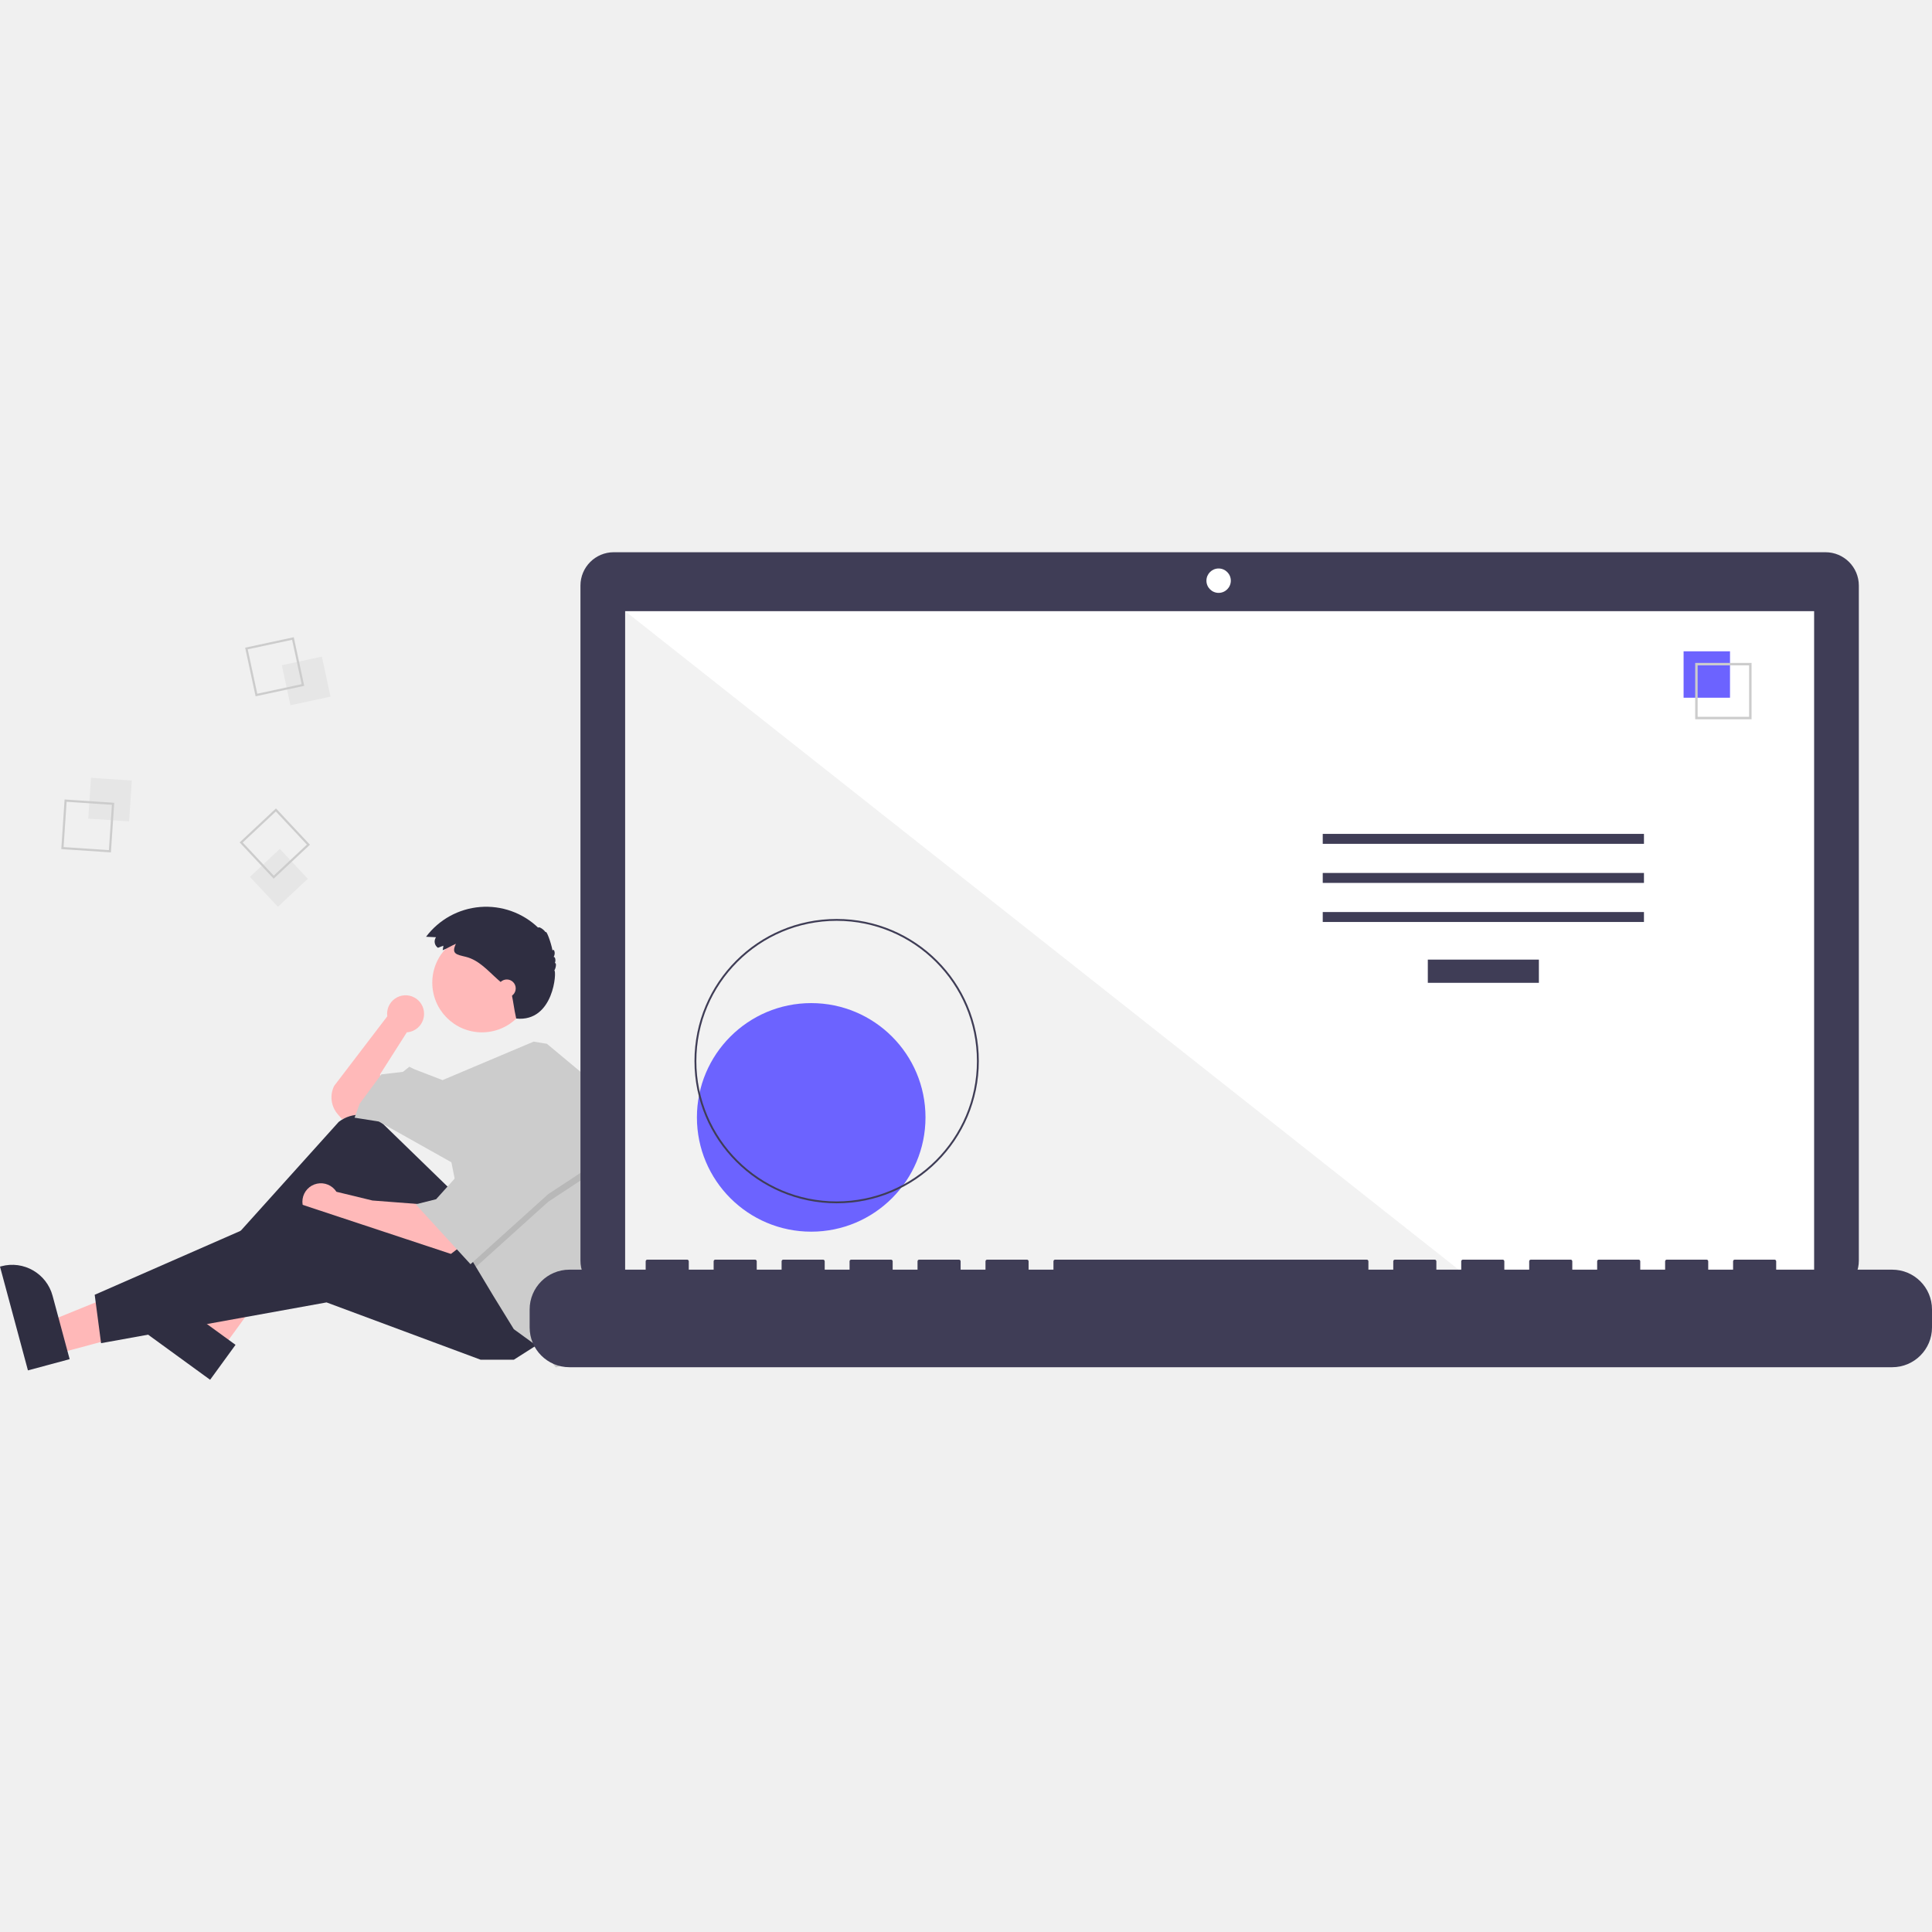
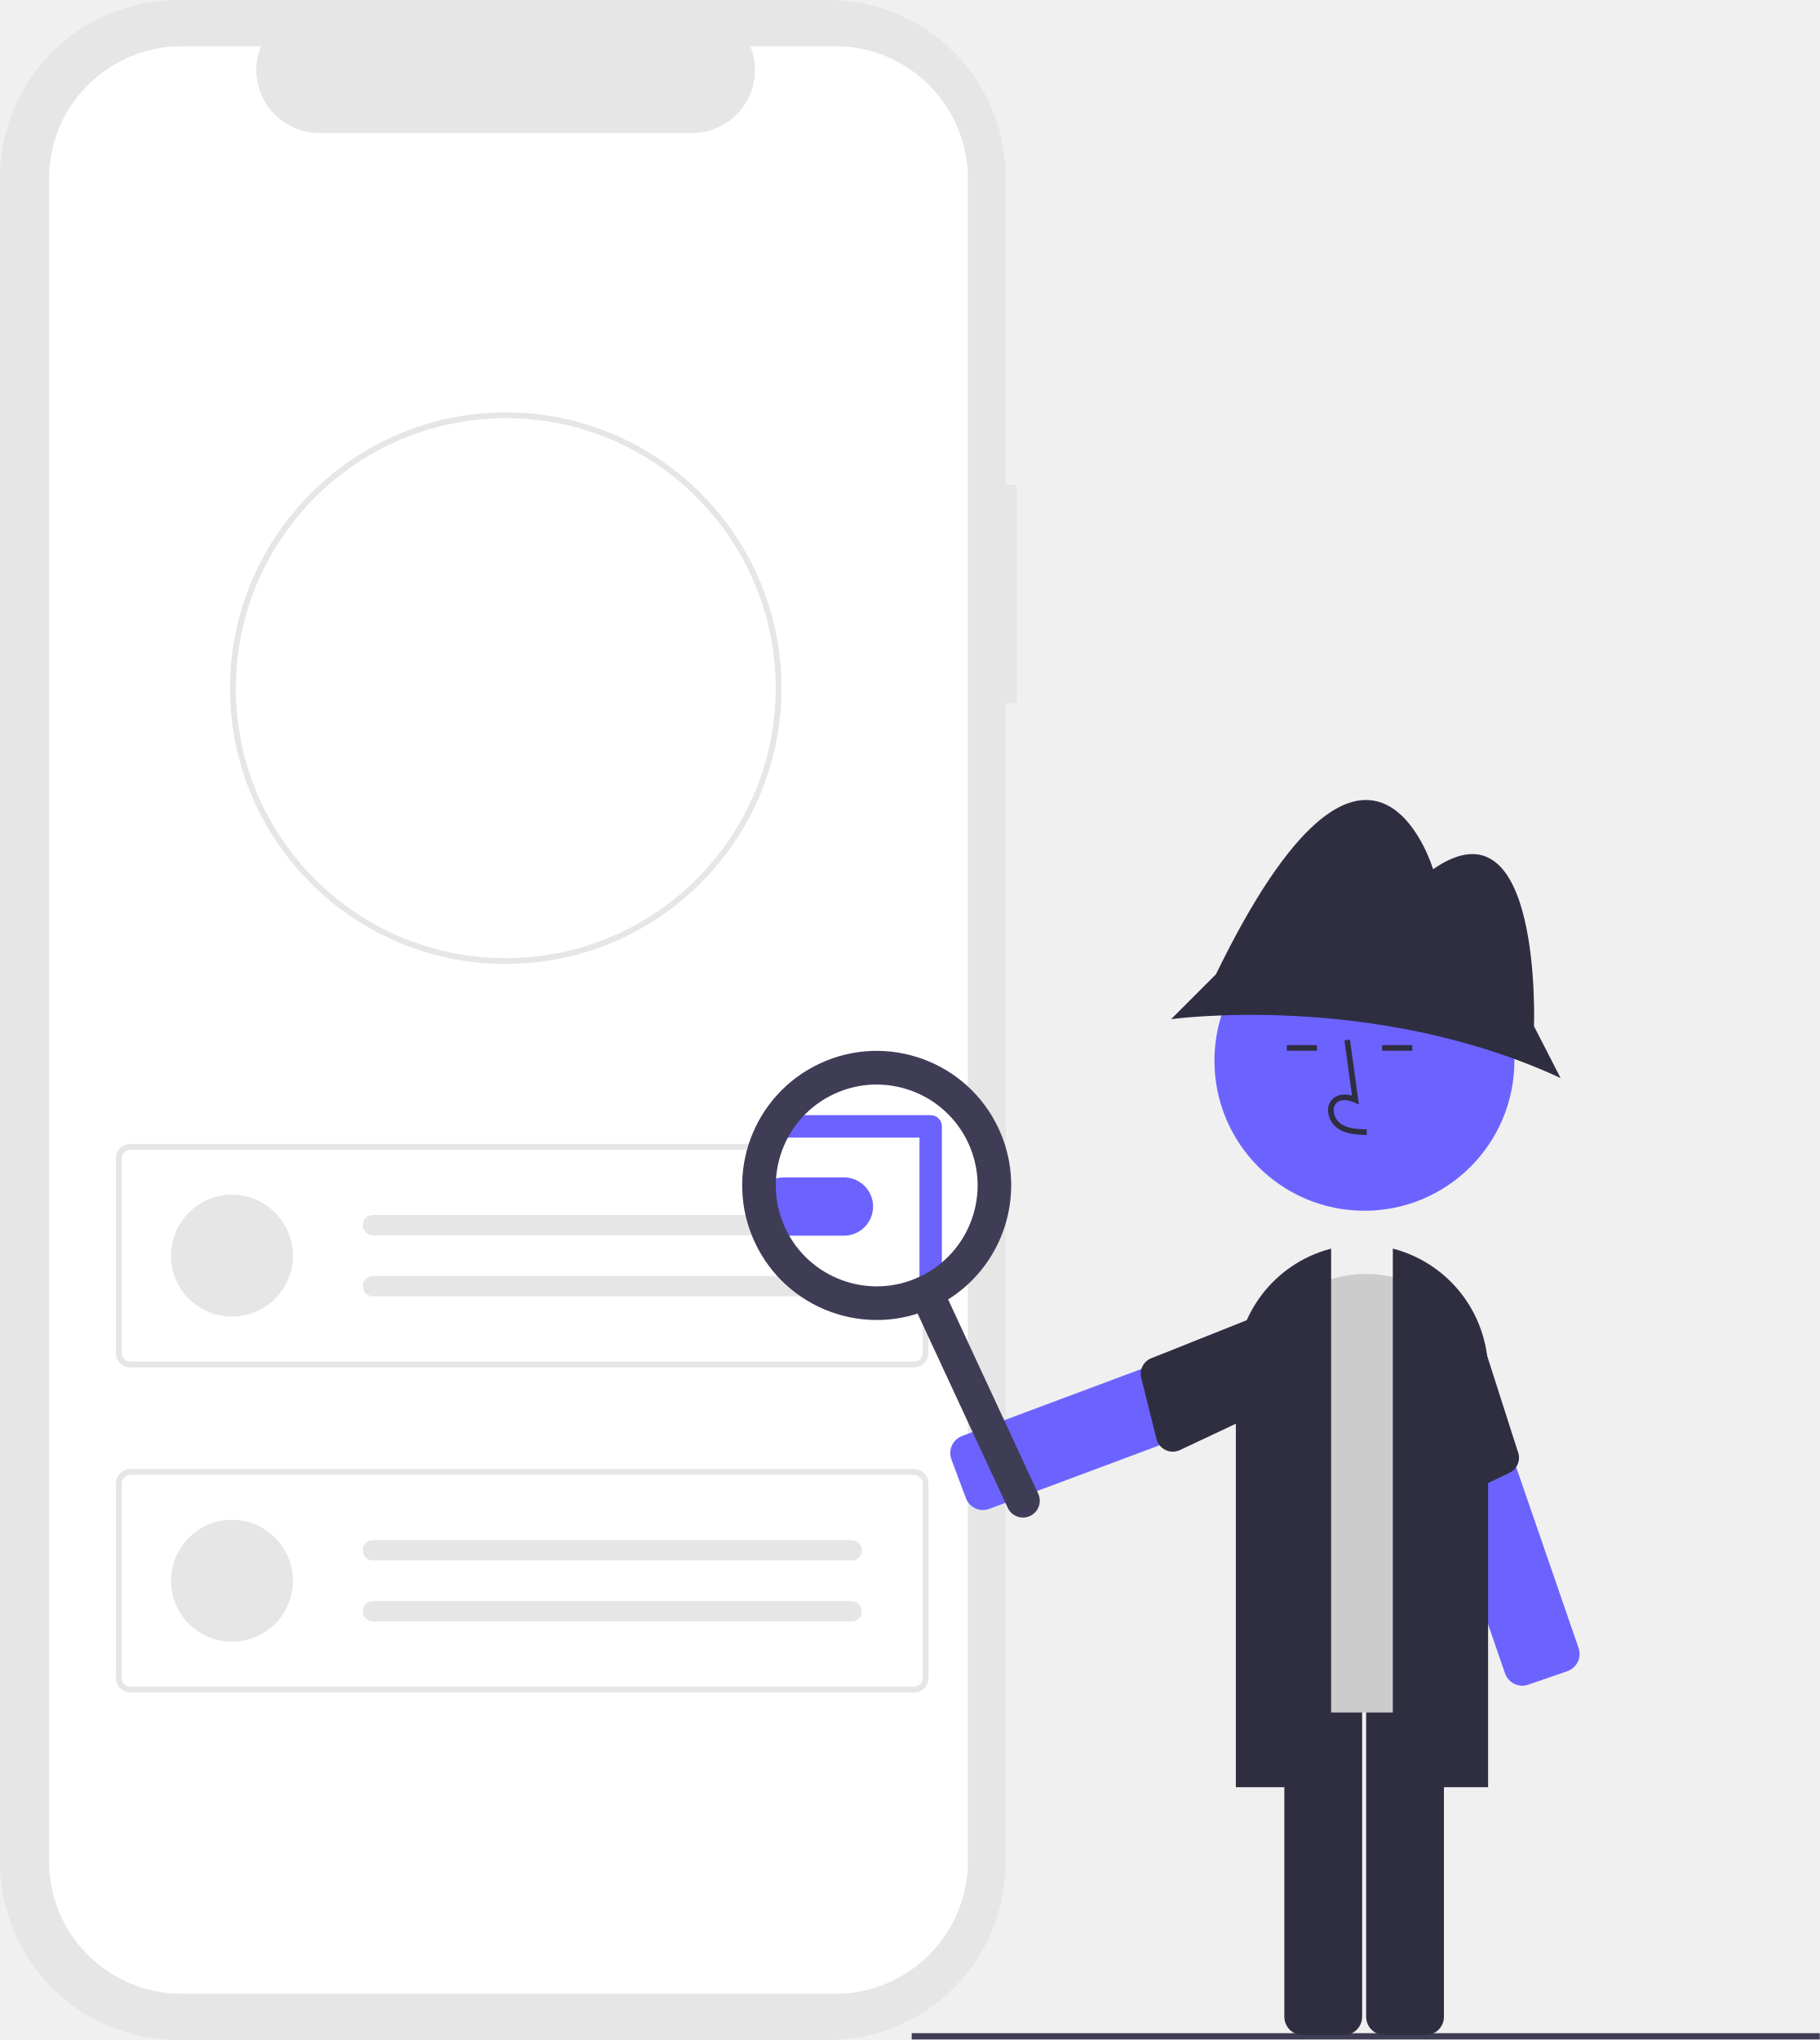
- <svg xmlns="http://www.w3.org/2000/svg" id="ba230943-1bdb-4bd0-9561-c7824586c7f7" data-name="Layer 1" width="450" height="450" viewBox="0 0 1019.484 436.681">
-   <path d="M314.028,475.274a9.751,9.751,0,1,0-19.407,1.282l-28.014,36.686a13.583,13.583,0,0,0,1.836,14.914l2.198,2.564,10.083-2.017,11.428-10.083L290.806,507.192l14.117-22.183-.018-.016A9.743,9.743,0,0,0,314.028,475.274Z" transform="translate(-90.2579 -231.6594)" fill="#ffb9b9" />
-   <polygon points="30.041 422.968 25.468 405.984 88.8 380.265 95.549 405.331 30.041 422.968" fill="#ffb8b8" />
-   <path d="M105.002,663.391,90.258,608.629l.693-.187a22.075,22.075,0,0,1,27.054,15.575l0.0.001L127.01,657.466Z" transform="translate(-90.2579 -231.6594)" fill="#2f2e41" />
-   <polygon points="117.278 420.254 103.054 409.91 136.185 350.121 157.179 365.388 117.278 420.254" fill="#ffb8b8" />
-   <path d="M201.137,668.341,155.271,634.985l.422-.58a22.075,22.075,0,0,1,30.835-4.87l.001.001L214.542,649.908Z" transform="translate(-90.2579 -231.6594)" fill="#2f2e41" />
-   <path d="M328.45,568.364l-35.795-34.773a18.076,18.076,0,0,0-23.668-1.322L201.401,607.352l6.05,9.411L271.984,573.069l43.694,57.139,41.678-20.838Z" transform="translate(-90.2579 -231.6594)" fill="#2f2e41" />
-   <path d="M312.989,575.758l-26.217-2.017-18.986-4.603a9.753,9.753,0,1,0-1.85,12.656l-.003.014,11.428,4.706,49.072,16.806,6.05-4.706Z" transform="translate(-90.2579 -231.6594)" fill="#ffb9b9" />
-   <polygon points="285.92 416.699 271.131 426.11 253.653 426.11 172.315 395.86 53.332 417.371 49.971 391.826 158.871 344.099 254.326 375.693 285.92 416.699" fill="#2f2e41" />
-   <circle cx="254.326" cy="227.132" r="26.217" fill="#ffb9b9" />
-   <path d="M412.417,563.463a150.631,150.631,0,0,1-7.388,46.592l-1.963,6.037-9.411,43.022-10.083,2.689-7.394-9.411-14.789-10.755L350.634,624.158,341.411,608.791l-2.877-4.8-10.083-50.416-38.317-21.511-12.772-2.017,2.689-7.394,11.428-15.461L302.906,505.847l3.361-2.689,2.689,1.344,14.823,5.71,48.057-20.304,7.031,1.15L403.067,511.225A150.499,150.499,0,0,1,412.417,563.463Z" transform="translate(-90.2579 -231.6594)" fill="#ccc" />
-   <polygon points="314.825 325.949 289.281 342.754 251.153 377.131 248.276 372.332 240.209 331.999 242.226 331.999 263.065 293.683 314.825 325.949" opacity="0.1" style="isolation:isolate" />
-   <polygon points="263.065 289.649 242.226 327.965 230.126 341.41 219.371 344.099 248.276 375.693 289.281 338.721 314.825 321.915 263.065 289.649" fill="#ccc" />
-   <path d="M324.193,439.299l-2.841,1.093a3.965,3.965,0,0,1-1.06-5.507q.023-.034.047-.067l-5.249-.246a39.637,39.637,0,0,1,59.173-4.77c.239-.823,2.844.778,3.908,2.402.357-1.339,2.8,5.135,3.664,9.712.4-1.524,1.938.936.591,3.297.854-.125,1.239,2.059.578,3.276.934-.439.777,2.169-.236,3.911,1.333-.118-.114,27.331-20.114,25.331-1.392-6.397-1-6-2.64-14.226-.763-.81-1.599-1.548-2.433-2.284l-4.513-3.983c-5.247-4.632-10.021-10.348-17.011-12.08-4.804-1.19-7.841-1.458-5.223-6.872-2.365.987-4.574,2.455-6.961,3.372C323.905,440.902,324.239,440.055,324.193,439.299Z" transform="translate(-90.2579 -231.6594)" fill="#2f2e41" />
-   <circle cx="267.434" cy="230.157" r="4.706" fill="#ffb9b9" />
-   <rect x="137.514" y="351.376" width="21.61" height="21.61" transform="translate(-313.1754 254.4458) rotate(-86.18992)" fill="#e6e6e6" style="isolation:isolate" />
-   <path d="M124.344,362.131l26.183,1.744-1.744,26.183-26.183-1.744Zm24.969,2.806-23.906-1.592-1.592,23.906,23.906,1.592Z" transform="translate(-90.2579 -231.6594)" fill="#ccc" />
-   <rect x="241.009" y="288.772" width="21.61" height="21.61" transform="translate(-147.5724 -172.0746) rotate(-12.12675)" fill="#e6e6e6" style="isolation:isolate" />
-   <path d="M245.278,276.51l5.513,25.655-25.655,5.513-5.513-25.655Zm4.157,24.779-5.033-23.424-23.424,5.033,5.033,23.424Z" transform="translate(-90.2579 -231.6594)" fill="#ccc" />
-   <rect x="226.603" y="392.674" width="21.61" height="21.61" transform="translate(-301.9456 39.64172) rotate(-43.12712)" fill="#e6e6e6" style="isolation:isolate" />
-   <path d="M253.815,385.997,234.663,403.935l-17.939-19.152,19.152-17.939Zm-19.099,16.326,17.486-16.379-16.379-17.486-17.486,16.379Z" transform="translate(-90.2579 -231.6594)" fill="#ccc" />
-   <path d="M1053.535,231.659H414.152a17.598,17.598,0,0,0-17.599,17.598v356.252a17.599,17.599,0,0,0,17.599,17.599H1053.535a17.599,17.599,0,0,0,17.599-17.599V249.258a17.599,17.599,0,0,0-17.599-17.598Z" transform="translate(-90.2579 -231.6594)" fill="#3f3d56" />
-   <rect x="329.89" y="31.101" width="627.391" height="353.913" fill="#fff" />
-   <circle cx="643.049" cy="15.014" r="6.435" fill="#fff" />
-   <polygon points="777.858 385.015 329.89 385.015 329.89 31.102 777.858 385.015" fill="#f2f2f2" style="isolation:isolate" />
-   <circle cx="428.058" cy="298.224" r="60.307" fill="#6c63ff" />
-   <path d="M531.741,575.21a75.016,75.016,0,1,1,75.016-75.016A75.016,75.016,0,0,1,531.741,575.21Zm0-149.051A74.035,74.035,0,1,0,605.776,500.194a74.035,74.035,0,0,0-74.035-74.035Z" transform="translate(-90.2579 -231.6594)" fill="#3f3d56" />
-   <rect x="753.437" y="214.97" width="58.605" height="12.246" fill="#3f3d56" />
-   <rect x="697.991" y="148.627" width="169.497" height="5.248" fill="#3f3d56" />
-   <rect x="697.991" y="169.246" width="169.497" height="5.248" fill="#3f3d56" />
-   <rect x="697.991" y="189.866" width="169.497" height="5.248" fill="#3f3d56" />
-   <rect x="888.401" y="52.282" width="24.492" height="24.492" fill="#6c63ff" />
-   <path d="M1014.522,319.804h-29.74v-29.74h29.74Zm-28.447-1.293h27.154V291.357H986.075Z" transform="translate(-90.2579 -231.6594)" fill="#ccc" />
-   <path d="M1088.749,610.239h-61.229v-4.412a.875.875,0,0,0-.875-.875h-20.993a.875.875,0,0,0-.875.875v4.412H991.657v-4.412a.875.875,0,0,0-.875-.875H969.789a.875.875,0,0,0-.875.875h0v4.412H955.794v-4.412a.875.875,0,0,0-.875-.875h-20.993a.875.875,0,0,0-.875.875h0v4.412H919.931v-4.412a.875.875,0,0,0-.875-.875H898.064a.875.875,0,0,0-.875.875v4.412H884.068v-4.412a.875.875,0,0,0-.875-.875H862.201a.875.875,0,0,0-.875.875h0v4.412H848.205v-4.412a.875.875,0,0,0-.875-.875H826.338a.875.875,0,0,0-.875.875h0v4.412H812.343v-4.412a.875.875,0,0,0-.875-.875H647.023a.875.875,0,0,0-.875.875h0v4.412H633.028v-4.412a.875.875,0,0,0-.875-.875H611.161a.875.875,0,0,0-.875.875h0v4.412h-13.121v-4.412a.875.875,0,0,0-.875-.875h-20.993a.875.875,0,0,0-.875.875h0v4.412H561.302v-4.412a.875.875,0,0,0-.875-.875H539.435a.875.875,0,0,0-.875.875h0v4.412H525.44v-4.412a.875.875,0,0,0-.875-.875H503.572a.875.875,0,0,0-.875.875h0v4.412h-13.121v-4.412a.875.875,0,0,0-.875-.875H467.709a.875.875,0,0,0-.875.875v4.412H453.714v-4.412a.875.875,0,0,0-.875-.875H431.846a.875.875,0,0,0-.875.875h0v4.412H390.735A20.993,20.993,0,0,0,369.742,631.232v9.492A20.993,20.993,0,0,0,390.735,661.717h698.014a20.993,20.993,0,0,0,20.993-20.993V631.232A20.993,20.993,0,0,0,1088.749,610.239Z" transform="translate(-90.2579 -231.6594)" fill="#3f3d56" />
+ <svg xmlns="http://www.w3.org/2000/svg" id="f52ea72b-4bf4-4ca0-b256-883445bd7321" data-name="Layer 1" width="649.378" height="727.778" viewBox="0 0 649.378 727.778">
+   <path d="M648.2,259.058h-3.999V149.513A63.402,63.402,0,0,0,580.8,86.111H348.713a63.402,63.402,0,0,0-63.402,63.402V750.487A63.402,63.402,0,0,0,348.713,813.889H580.799a63.402,63.402,0,0,0,63.402-63.402V337.034h3.999Z" transform="translate(-285.3111 -86.11101)" fill="#e6e6e6" />
+   <path d="M583.358,102.606h-30.295a22.495,22.495,0,0,1-20.827,30.991H399.276a22.495,22.495,0,0,1-20.827-30.991H350.153a47.348,47.348,0,0,0-47.348,47.348V750.046a47.348,47.348,0,0,0,47.348,47.348H583.358a47.348,47.348,0,0,0,47.348-47.348h0V149.954A47.348,47.348,0,0,0,583.358,102.606Z" transform="translate(-285.3111 -86.11101)" fill="#fff" />
+   <path id="f3818c68-126c-4685-b4e0-2450731ccc2a" data-name="a2804879-ded6-4045-b20f-1f1dde9b938b" d="M611.462,573.93h-279.619a5.184,5.184,0,0,1-5.178-5.178v-69.361a5.184,5.184,0,0,1,5.178-5.178h279.619a5.184,5.184,0,0,1,5.178,5.178v69.362A5.184,5.184,0,0,1,611.462,573.93Zm-279.619-77.646a3.11,3.11,0,0,0-3.107,3.107v69.362a3.11,3.11,0,0,0,3.107,3.107h279.619a3.11,3.11,0,0,0,3.107-3.107v-69.362a3.11,3.11,0,0,0-3.107-3.107Z" transform="translate(-285.3111 -86.11101)" fill="#e6e6e6" />
+   <circle id="abdb74b7-e321-430b-89c2-b563f66442fc" data-name="b9ad11c9-d8a0-4df6-8741-900b9ec46a35" cx="82.778" cy="447.96" r="21.748" fill="#e6e6e6" />
+   <path id="addd02b1-b85b-481a-baea-1b0ba5ed9f4a" data-name="bd261eec-7ae0-49b0-bf26-57ff03972605" d="M418.317,519.573a3.625,3.625,0,0,0,0,7.249h170.878a3.625,3.625,0,0,0,.14-7.249l-.021-0q-.059-.001-.119,0Z" transform="translate(-285.3111 -86.11101)" fill="#e6e6e6" />
+   <path id="a42dc2a4-5fb2-4ea8-b2b3-ce81bc256782" data-name="e80b4447-8c34-435b-ba6c-5300a190ab24" d="M418.317,541.321a3.625,3.625,0,0,0,0,7.249h170.878a3.625,3.625,0,0,0,.119-7.249q-.059-.001-.119,0Z" transform="translate(-285.3111 -86.11101)" fill="#e6e6e6" />
+   <path id="b84687c4-e3b4-4975-8361-bf73c33c9ee5" data-name="e55fcb7d-3a3b-45d8-b167-72fb2263dd92" d="M611.462,689.92h-279.619a5.184,5.184,0,0,1-5.178-5.178v-69.361a5.184,5.184,0,0,1,5.178-5.178h279.619a5.184,5.184,0,0,1,5.178,5.178v69.362A5.184,5.184,0,0,1,611.462,689.92Zm-279.619-77.646a3.11,3.11,0,0,0-3.107,3.107v69.362a3.11,3.11,0,0,0,3.107,3.107h279.619a3.11,3.11,0,0,0,3.107-3.107v-69.362a3.11,3.11,0,0,0-3.107-3.107Z" transform="translate(-285.3111 -86.11101)" fill="#e6e6e6" />
+   <circle id="fe3713e7-4e14-41f8-af1d-48b338e5371c" data-name="a50d232f-7710-43e4-8fa9-6ef0443fc454" cx="82.778" cy="563.95" r="21.748" fill="#e6e6e6" />
+   <path id="e34cf46a-1d6c-4c41-b5e1-331fa5bf8d4c" data-name="e49b4965-a9e9-4371-9134-194e44e65c31" d="M418.317,635.563a3.625,3.625,0,0,0,0,7.249h170.878a3.625,3.625,0,0,0,.119-7.249q-.059-.001-.119,0Z" transform="translate(-285.3111 -86.11101)" fill="#e6e6e6" />
+   <path id="e105039f-b7a6-49c8-8f81-87505f1b0ae5" data-name="abc4586a-ac92-4255-aae6-84f53baad571" d="M418.317,657.311a3.625,3.625,0,0,0,0,7.249h170.878a3.625,3.625,0,0,0,.119-7.249q-.059-.001-.119,0Z" transform="translate(-285.3111 -86.11101)" fill="#e6e6e6" />
+   <path id="ad9187ec-89e0-4b9d-a4fb-dc654c09bafe" data-name="a9e593af-a319-4e97-9065-f0c2c04624d5" d="M465.768,429.995a98.343,98.343,0,0,1-98.384-98.302v-.082c0-.206,0-.423.012-.629.3-53.879,44.432-97.756,98.372-97.756a98.384,98.384,0,0,1,.022,196.768h-.022Zm0-194.7a96.519,96.519,0,0,0-96.3,95.749c-.011.22-.011.4-.011.564a96.325,96.325,0,1,0,96.337-96.313h-.026Z" transform="translate(-285.3111 -86.11101)" fill="#e6e6e6" />
+   <circle cx="315.114" cy="422.842" r="40" fill="#fff" />
+   <path d="M586.533,526.949c-.069,0-.137-0-.206-.002h-21.5a10.398,10.398,0,0,1-.008-20.792h21.518c.105-.002.22-.002.334,0a10.398,10.398,0,0,1-.138,20.794Z" transform="translate(-285.3111 -86.11101)" fill="#6c63ff" />
+   <rect x="325.345" y="725.344" width="324.033" height="2.241" fill="#3f3d56" />
+   <path d="M630.621,621.842a6.561,6.561,0,0,1-.63-1.259l-5.163-13.827a6.508,6.508,0,0,1,3.815-8.363l115.242-43.032a6.506,6.506,0,0,1,8.363,3.815l5.163,13.828a6.5,6.5,0,0,1-3.816,8.363l-115.241,43.032a6.507,6.507,0,0,1-7.734-2.556Z" transform="translate(-285.3111 -86.11101)" fill="#6c63ff" />
+   <path d="M743.518,551.788l-46.863,18.687a6,6,0,0,0-4.093,7.2l5.439,21.775a6,6,0,0,0,8.376,3.975l46.992-22.119a6.011,6.011,0,0,0,3.524-7.717l-5.649-18.276A6.011,6.011,0,0,0,743.518,551.788Z" transform="translate(-285.3111 -86.11101)" fill="#2f2e41" />
+   <path d="M829.28,687.45a6.507,6.507,0,0,1-6.892-4.34l-40.114-116.289a6.5,6.5,0,0,1,4.025-8.264l13.953-4.814a6.504,6.504,0,0,1,8.264,4.025l40.115,116.29a6.508,6.508,0,0,1-4.025,8.264l-13.953,4.812A6.561,6.561,0,0,1,829.28,687.45Z" transform="translate(-285.3111 -86.11101)" fill="#6c63ff" />
+   <path d="M811.506,555.778l15.396,48.045a6,6,0,0,1-2.951,7.738l-20.26,9.657a6,6,0,0,1-8.396-3.934l-12.83-50.328a6.011,6.011,0,0,1,3.712-7.629l17.694-7.268A6.011,6.011,0,0,1,811.506,555.778Z" transform="translate(-285.3111 -86.11101)" fill="#2f2e41" />
+   <path d="M764.891,812.114H750.131a6.508,6.508,0,0,1-6.5-6.5V682.599a6.508,6.508,0,0,1,6.5-6.5h14.759a6.508,6.508,0,0,1,6.5,6.5V805.614A6.508,6.508,0,0,1,764.891,812.114Z" transform="translate(-285.3111 -86.11101)" fill="#2f2e41" />
+   <path d="M794.083,812.114H779.323a6.508,6.508,0,0,1-6.5-6.5V682.599a6.508,6.508,0,0,1,6.5-6.5h14.76a6.508,6.508,0,0,1,6.5,6.5V805.614A6.508,6.508,0,0,1,794.083,812.114Z" transform="translate(-285.3111 -86.11101)" fill="#2f2e41" />
+   <path d="M806.247,697.062H739.184a7.008,7.008,0,0,1-7-7V581.117a40.531,40.531,0,0,1,81.062,0V690.062A7.008,7.008,0,0,1,806.247,697.062Z" transform="translate(-285.3111 -86.11101)" fill="#ccc" />
+   <path d="M816.341,723.711h-34V531.556l.632.172a45.382,45.382,0,0,1,33.368,43.688Z" transform="translate(-285.3111 -86.11101)" fill="#2f2e41" />
+   <path d="M760.326,723.711h-34V575.416a45.382,45.382,0,0,1,33.368-43.688l.632-.172Z" transform="translate(-285.3111 -86.11101)" fill="#2f2e41" />
+   <circle cx="486.897" cy="378.421" r="53.519" fill="#6c63ff" />
+   <path d="M832.715,452.21s3-83-36-56c0,0-22.5-75.5-77.5,37.5l-16,16s72-10,139,21Z" transform="translate(-285.3111 -86.11101)" fill="#2f2e41" />
+   <path d="M773.024,491.036c-3.306-.092-7.42-.207-10.59-2.522a8.133,8.133,0,0,1-3.2-6.073,5.471,5.471,0,0,1,1.86-4.493c1.656-1.399,4.073-1.727,6.678-.961l-2.699-19.726,1.981-.271,3.173,23.19-1.655-.759c-1.918-.88-4.552-1.328-6.188.055a3.515,3.515,0,0,0-1.153,2.896,6.147,6.147,0,0,0,2.381,4.528c2.467,1.802,5.746,2.034,9.466,2.138Z" transform="translate(-285.3111 -86.11101)" fill="#2f2e41" />
+   <rect x="459.192" y="372.852" width="10.772" height="2" fill="#2f2e41" />
+   <rect x="493.192" y="372.852" width="10.772" height="2" fill="#2f2e41" />
+   <path d="M652.882,626.944a6,6,0,0,1-7.968-2.918l-34.511-74.384a6,6,0,0,1,10.885-5.05l34.511,74.384A6,6,0,0,1,652.882,626.944Z" transform="translate(-285.3111 -86.11101)" fill="#3f3d56" />
+   <path d="M617.425,546.905a4,4,0,0,1-4-4V491.953h-50a4,4,0,0,1,0-8h54a4,4,0,0,1,4,4v54.953A4,4,0,0,1,617.425,546.905Z" transform="translate(-285.3111 -86.11101)" fill="#6c63ff" />
+   <path d="M618.371,552.56a48,48,0,1,1,23.34-63.743A48.054,48.054,0,0,1,618.371,552.56Zm-35.353-76.198a36,36,0,1,0,47.808,17.505A36.041,36.041,0,0,0,583.018,476.362Z" transform="translate(-285.3111 -86.11101)" fill="#3f3d56" />
</svg>
